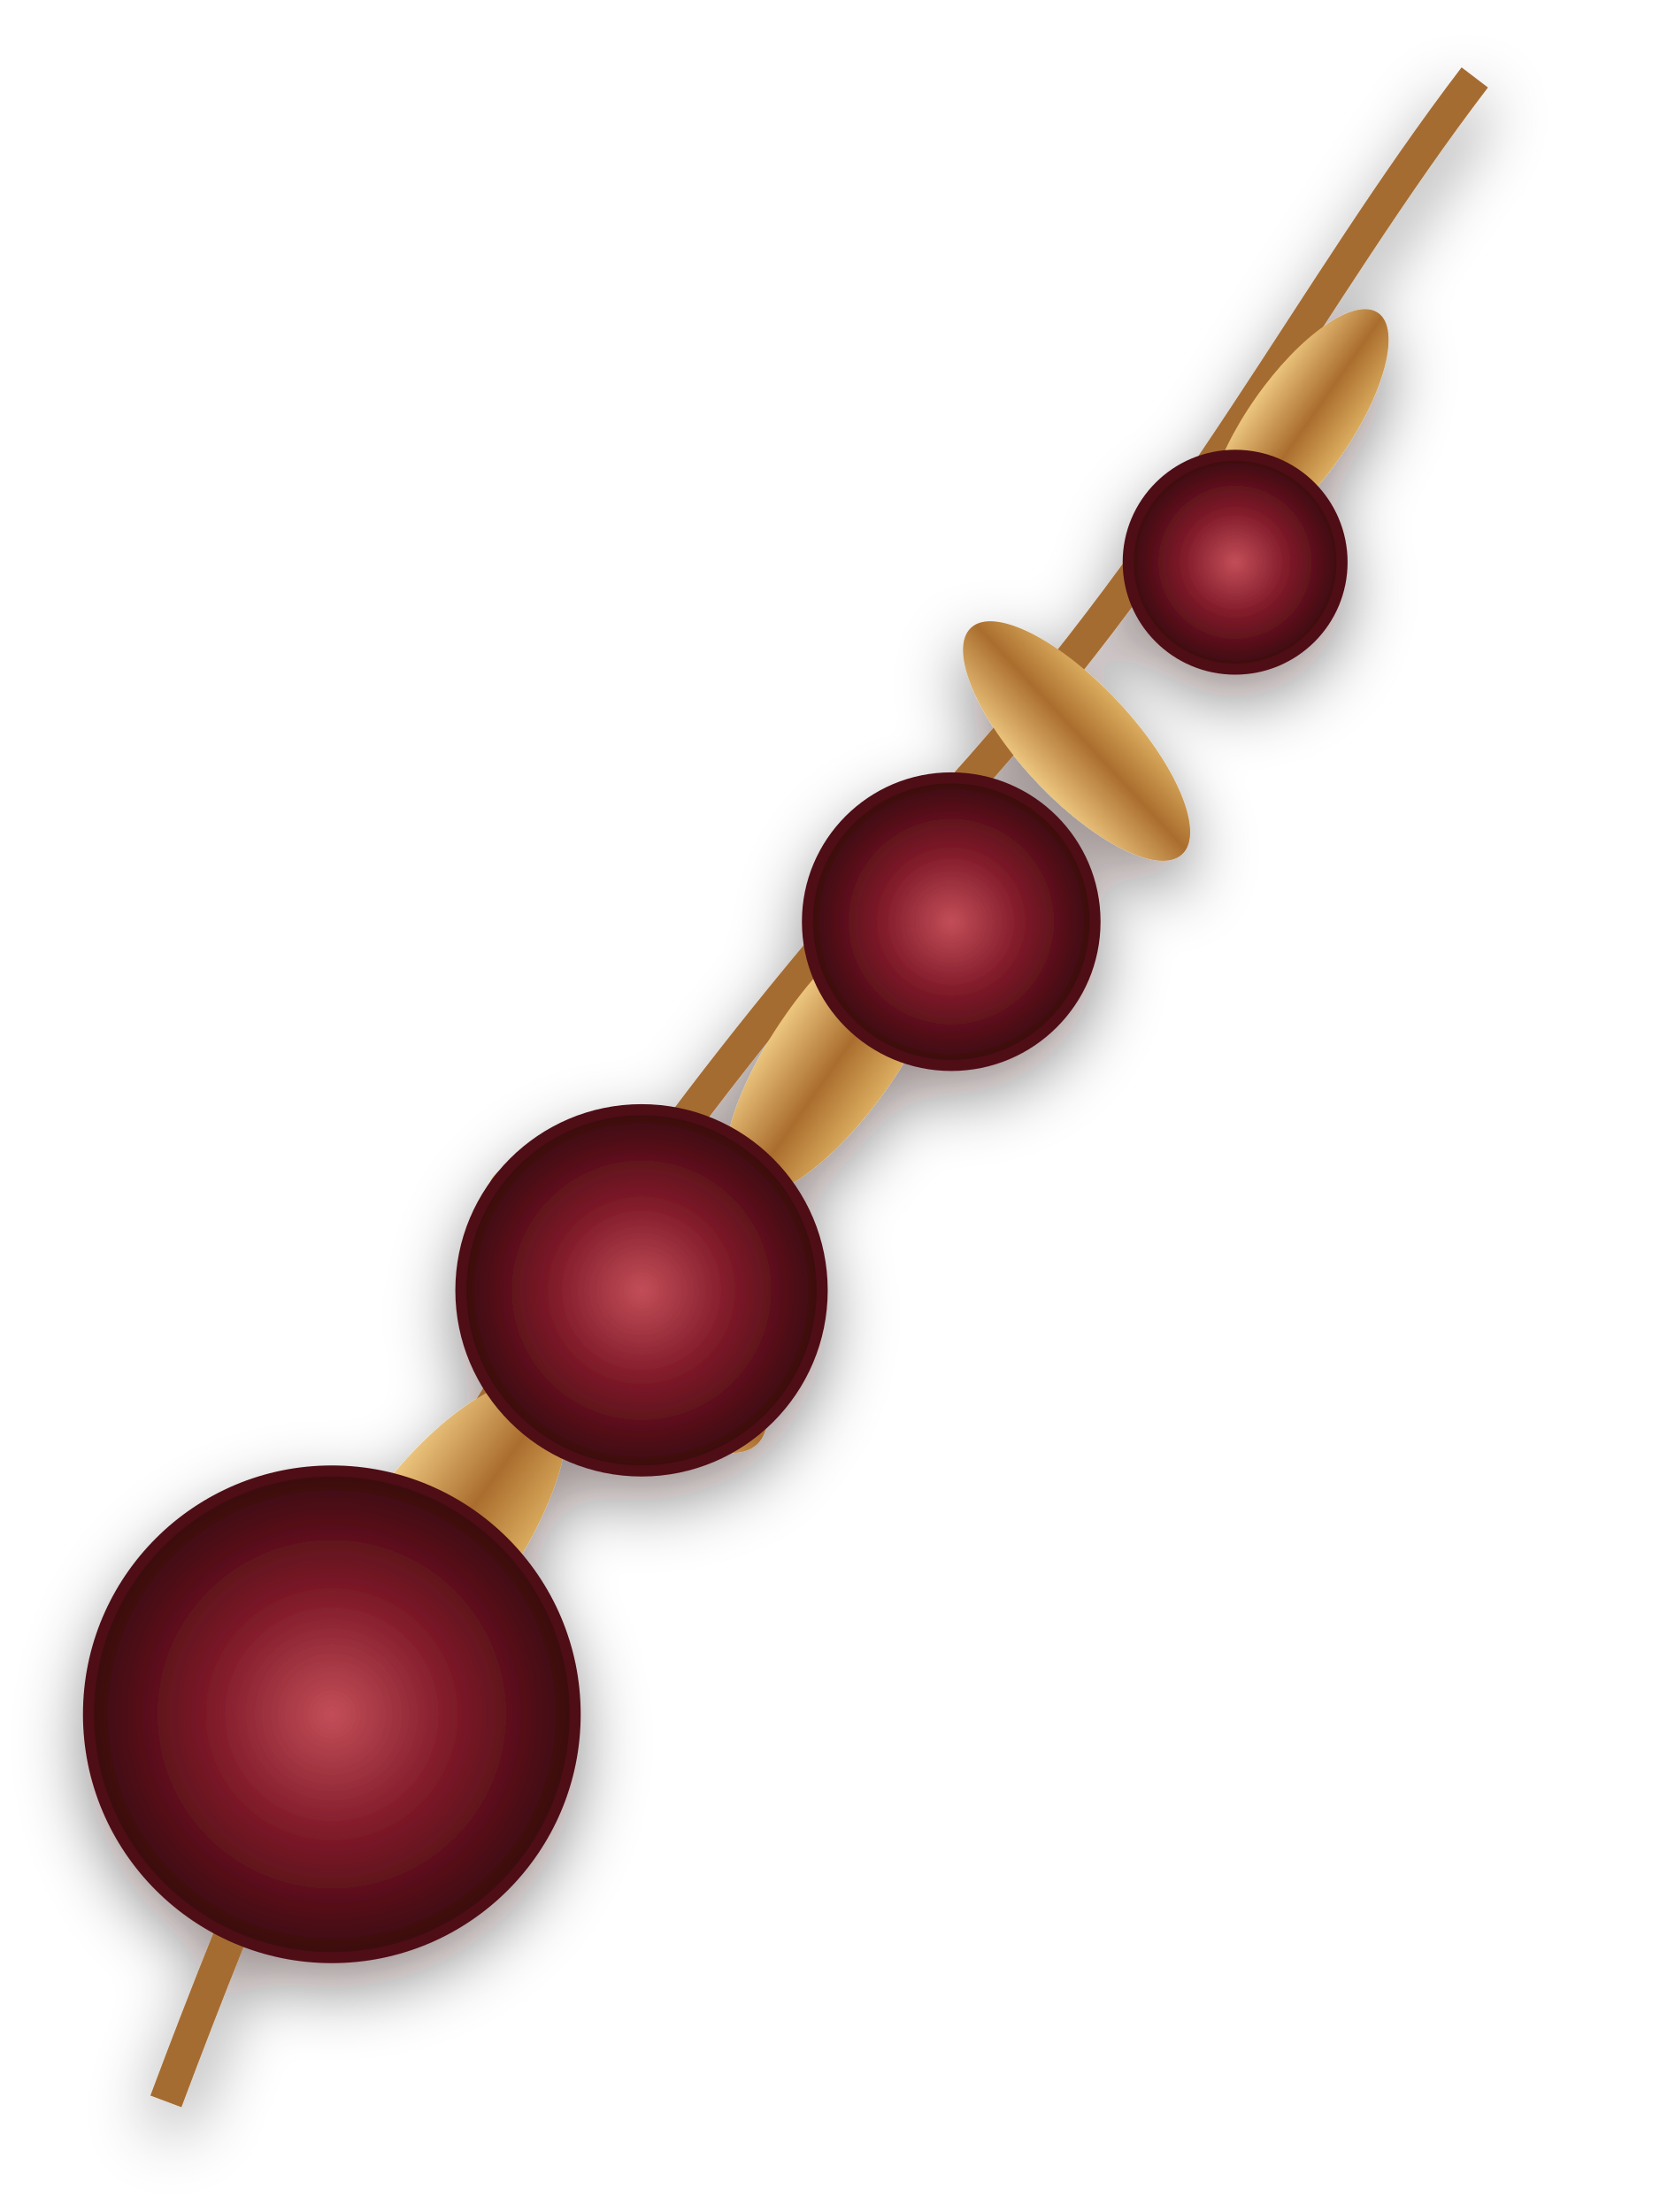
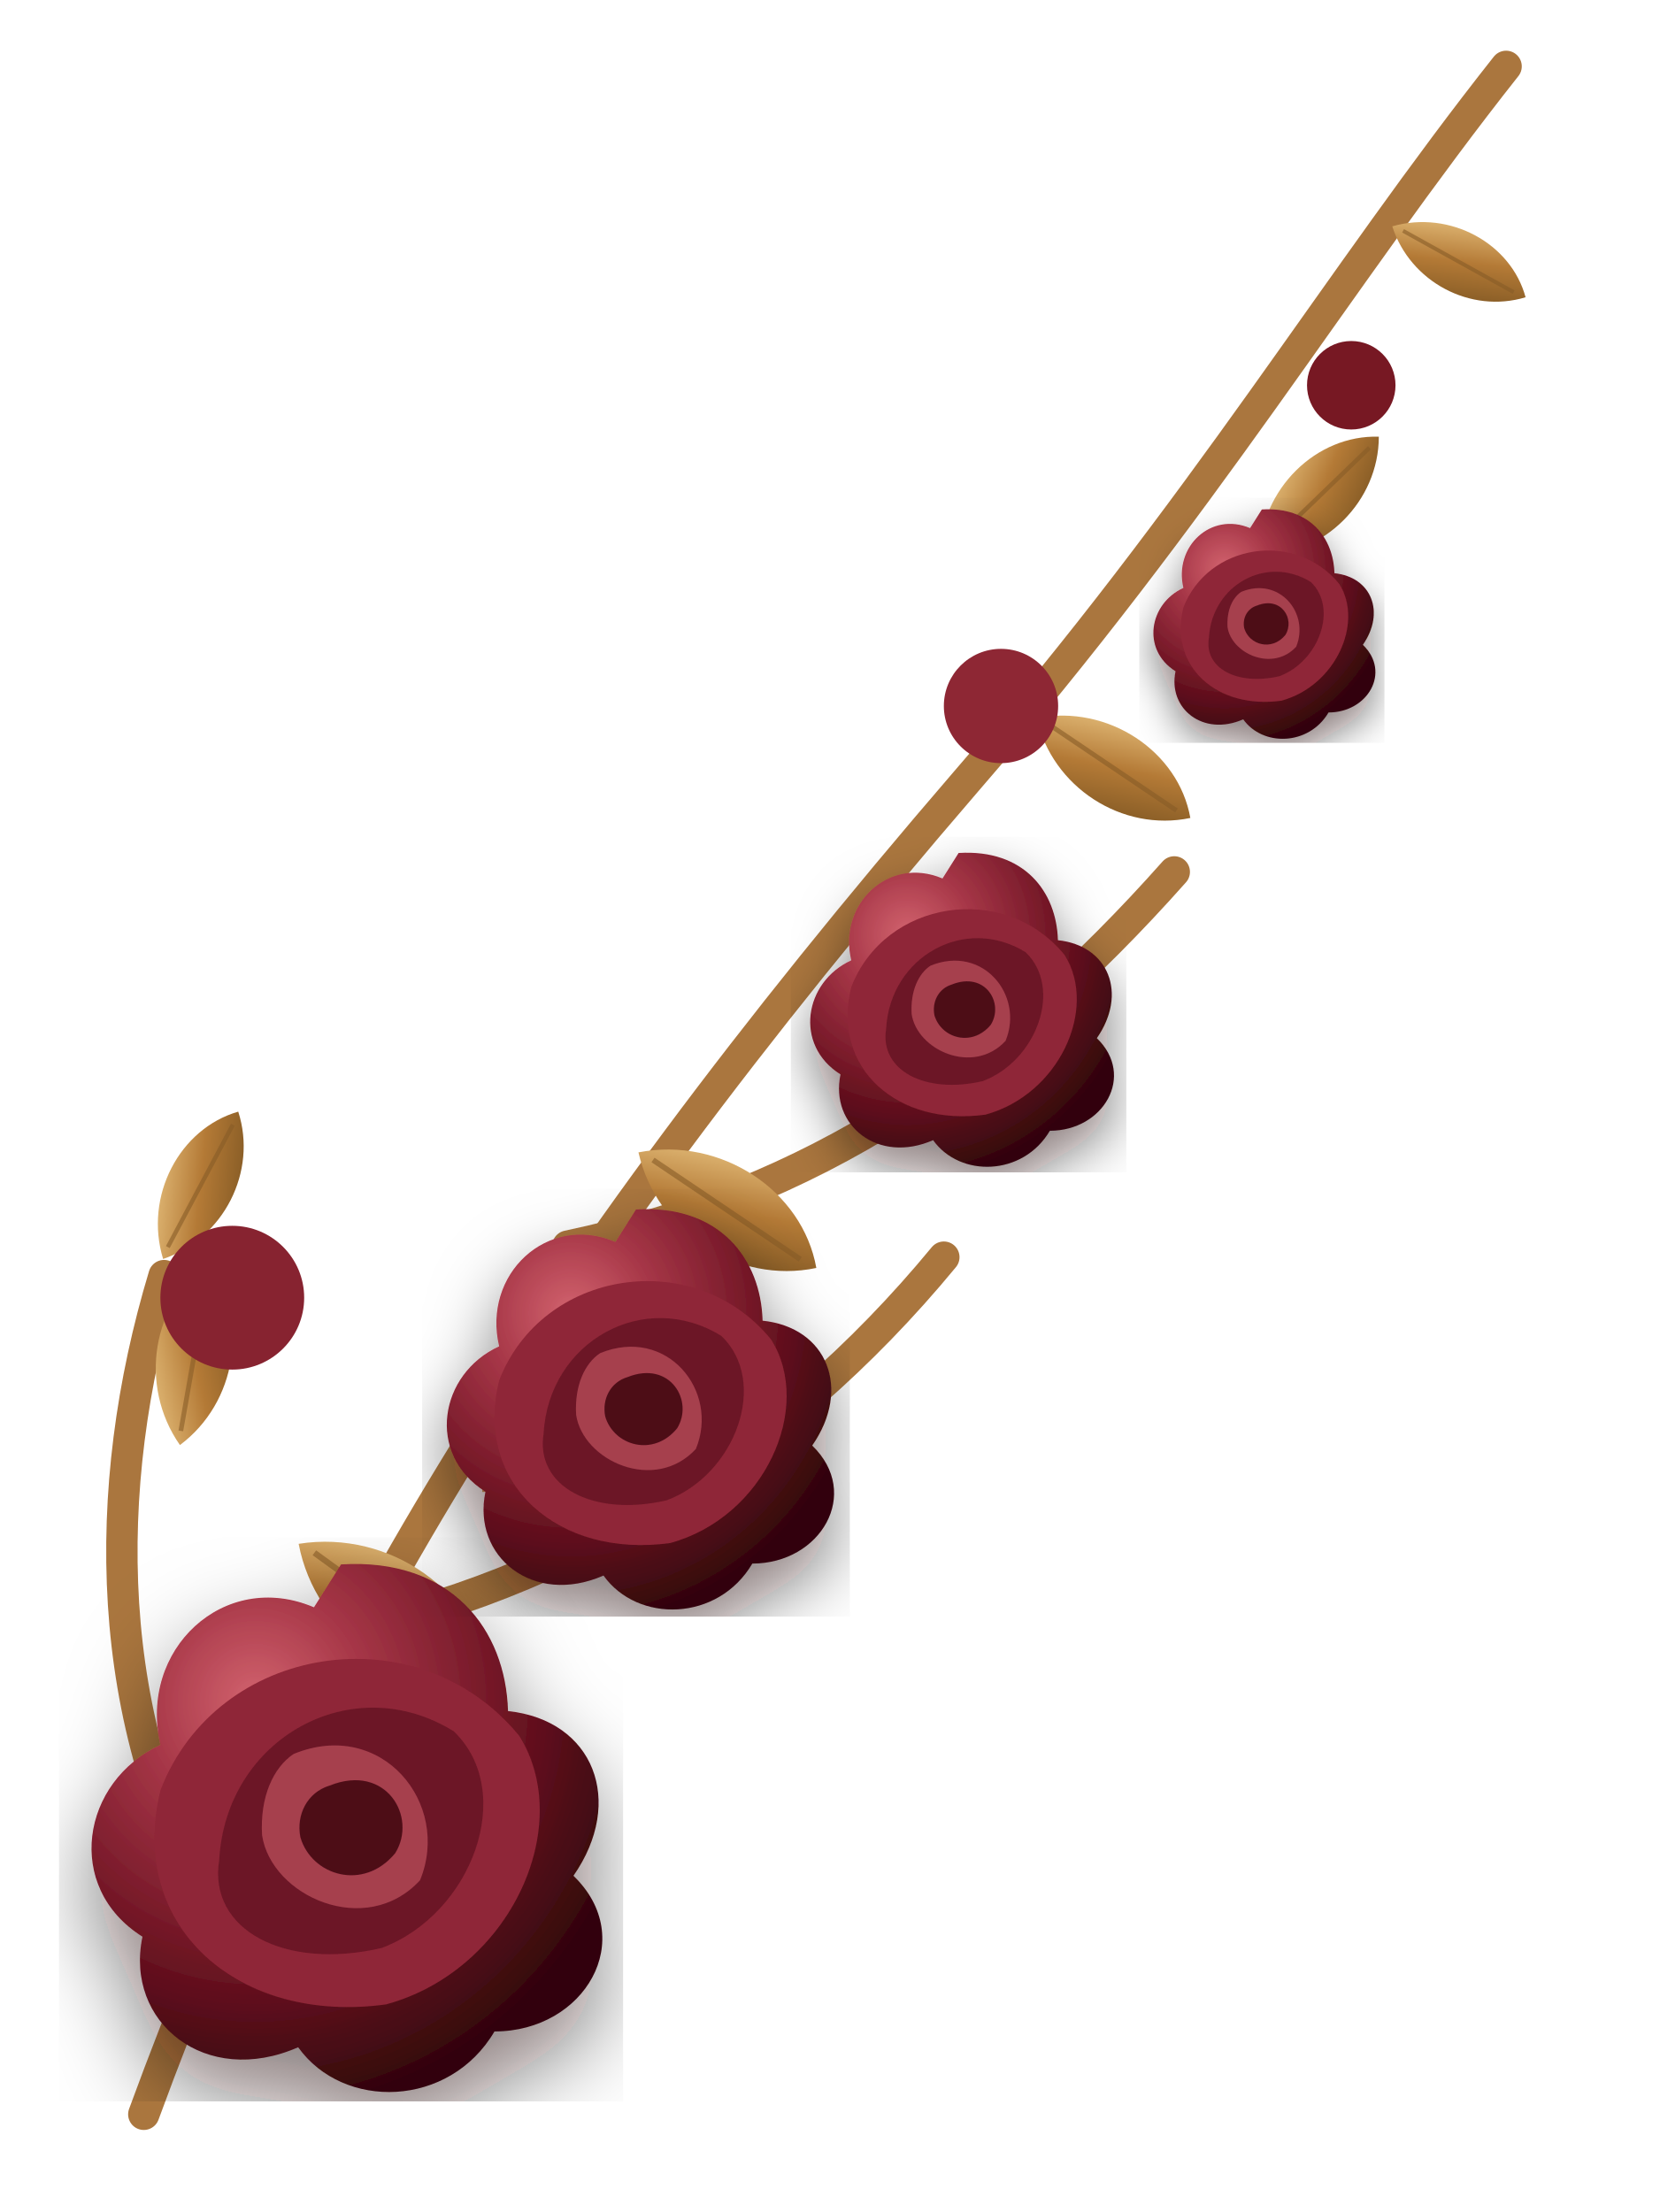
<svg xmlns="http://www.w3.org/2000/svg" viewBox="0 0 900 1200">
  <defs>
-     <radialGradient id="r">
-       <stop stop-color="#c24e58" />
-       <stop offset=".48" stop-color="#811b2a" />
-       <stop offset="1" stop-color="#38060d" />
+     <radialGradient id="rose" cx=".32" cy=".26" r=".78">
+       <stop stop-color="#d2636e" />
+       <stop offset=".28" stop-color="#a63647" />
+       <stop offset=".65" stop-color="#6c1322" />
+       <stop offset="1" stop-color="#31050b" />
    </radialGradient>
-     <linearGradient id="g">
-       <stop stop-color="#edc77f" />
-       <stop offset=".55" stop-color="#aa6d2d" />
-       <stop offset="1" stop-color="#dcae60" />
+     <linearGradient id="leaf" x1="0" y1="0" x2="1" y2="1">
+       <stop stop-color="#f0ce8c" />
+       <stop offset=".5" stop-color="#b47a36" />
+       <stop offset="1" stop-color="#75501f" />
    </linearGradient>
-     <filter id="s">
-       <feDropShadow dx="0" dy="14" stdDeviation="18" flood-color="#120207" flood-opacity=".45" />
+     <filter id="s" x="-40%" y="-40%" width="180%" height="180%">
+       <feDropShadow dx="0" dy="18" stdDeviation="20" flood-color="#120207" flood-opacity=".5" />
    </filter>
+     <symbol id="leafA" viewBox="-65 -30 130 60">
+       <path d="M-58 2C-25-31 29-31 59 0C28 32-25 33-58 2Z" fill="url(#leaf)" />
+       <path d="M-49 1H49" stroke="#875b27" stroke-width="3" opacity=".6" />
+     </symbol>
+     <symbol id="roseA" viewBox="-125 -125 250 250">
+       <g filter="url(#s)">
+         <path d="M0-113C49-116 73-84 74-48C112-44 126-8 103 25C132 53 108 94 68 94C48 128 1 129-19 101C-60 119-96 90-88 52C-123 30-115-17-80-33C-90-75-52-111-12-94Z" fill="url(#rose)" />
+         <path d="M-80-13C-55-78 34-92 79-37C104 3 75 67 20 82C-45 91-95 48-80-13Z" fill="#8f2637" />
+         <path d="M-54 18C-51-36 5-67 50-39C78-12 58 42 18 57C-25 67-59 49-54 18Z" fill="#6c1727" />
+         <path d="M-21-29C18-45 49-7 35 27C11 53-31 34-35 7C-36-10-30-23-21-29Z" fill="#a63f4d" />
+         <path d="M-5-15C20-25 34-1 24 15C10 32-13 25-18 8C-20-2-15-12-5-15Z" fill="#4e0e19" />
+       </g>
+     </symbol>
  </defs>
-   <g filter="url(#s)">
-     <path d="M90 1140C180 900 275 700 520 430C650 286 710 160 800 42" fill="none" stroke="#a56c31" stroke-width="18" />
-     <g fill="url(#g)">
-       <ellipse cx="176" cy="930" rx="46" ry="118" transform="rotate(-42 176 930)" />
-       <ellipse cx="235" cy="840" rx="42" ry="109" transform="rotate(36 235 840)" />
-       <ellipse cx="340" cy="710" rx="39" ry="102" transform="rotate(-44 340 710)" />
-       <ellipse cx="454" cy="570" rx="34" ry="94" transform="rotate(35 454 570)" />
-       <ellipse cx="584" cy="402" rx="31" ry="84" transform="rotate(-43 584 402)" />
-       <ellipse cx="704" cy="232" rx="28" ry="76" transform="rotate(35 704 232)" />
+   <g>
+     <g fill="none" stroke="#a56d32" stroke-width="17" stroke-linecap="round" opacity=".94">
+       <path d="M78 1147C166 907 288 698 524 424C653 275 726 151 817 36" />
+       <path d="M117 1040C56 935 54 808 89 692" />
+       <path d="M180 886C306 861 423 790 512 682" />
+       <path d="M308 676C441 648 542 580 637 473" />
    </g>
-     <g fill="url(#r)" stroke="#4f0a14" stroke-width="6">
-       <circle cx="180" cy="930" r="132" />
-       <circle cx="348" cy="700" r="98" />
-       <circle cx="516" cy="500" r="78" />
-       <circle cx="670" cy="305" r="58" />
+     <g>
+       <use href="#leafA" x="84" y="915" width="154" height="70" transform="rotate(-48 161 950)" />
+       <use href="#leafA" x="142" y="840" width="145" height="65" transform="rotate(36 214 872)" />
+       <use href="#leafA" x="235" y="736" width="138" height="62" transform="rotate(-43 304 767)" />
+       <use href="#leafA" x="330" y="626" width="130" height="59" transform="rotate(34 395 655)" />
+       <use href="#leafA" x="435" y="515" width="122" height="55" transform="rotate(-43 496 542)" />
+       <use href="#leafA" x="548" y="390" width="113" height="51" transform="rotate(34 604 415)" />
+       <use href="#leafA" x="663" y="246" width="103" height="47" transform="rotate(-44 714 269)" />
+       <use href="#leafA" x="746" y="120" width="91" height="42" transform="rotate(29 791 141)" />
+       <use href="#leafA" x="48" y="710" width="112" height="51" transform="rotate(-80 104 735)" />
+       <use href="#leafA" x="57" y="620" width="102" height="46" transform="rotate(-62 108 643)" />
    </g>
+     <use href="#roseA" x="32" y="834" width="306" height="306" />
+     <use href="#roseA" x="229" y="645" width="232" height="232" />
+     <use href="#roseA" x="429" y="454" width="182" height="182" />
+     <use href="#roseA" x="618" y="270" width="133" height="133" />
+     <circle cx="126" cy="704" r="39" fill="#872330" />
+     <circle cx="543" cy="383" r="31" fill="#8e2734" />
+     <circle cx="733" cy="209" r="24" fill="#771823" />
  </g>
</svg>
